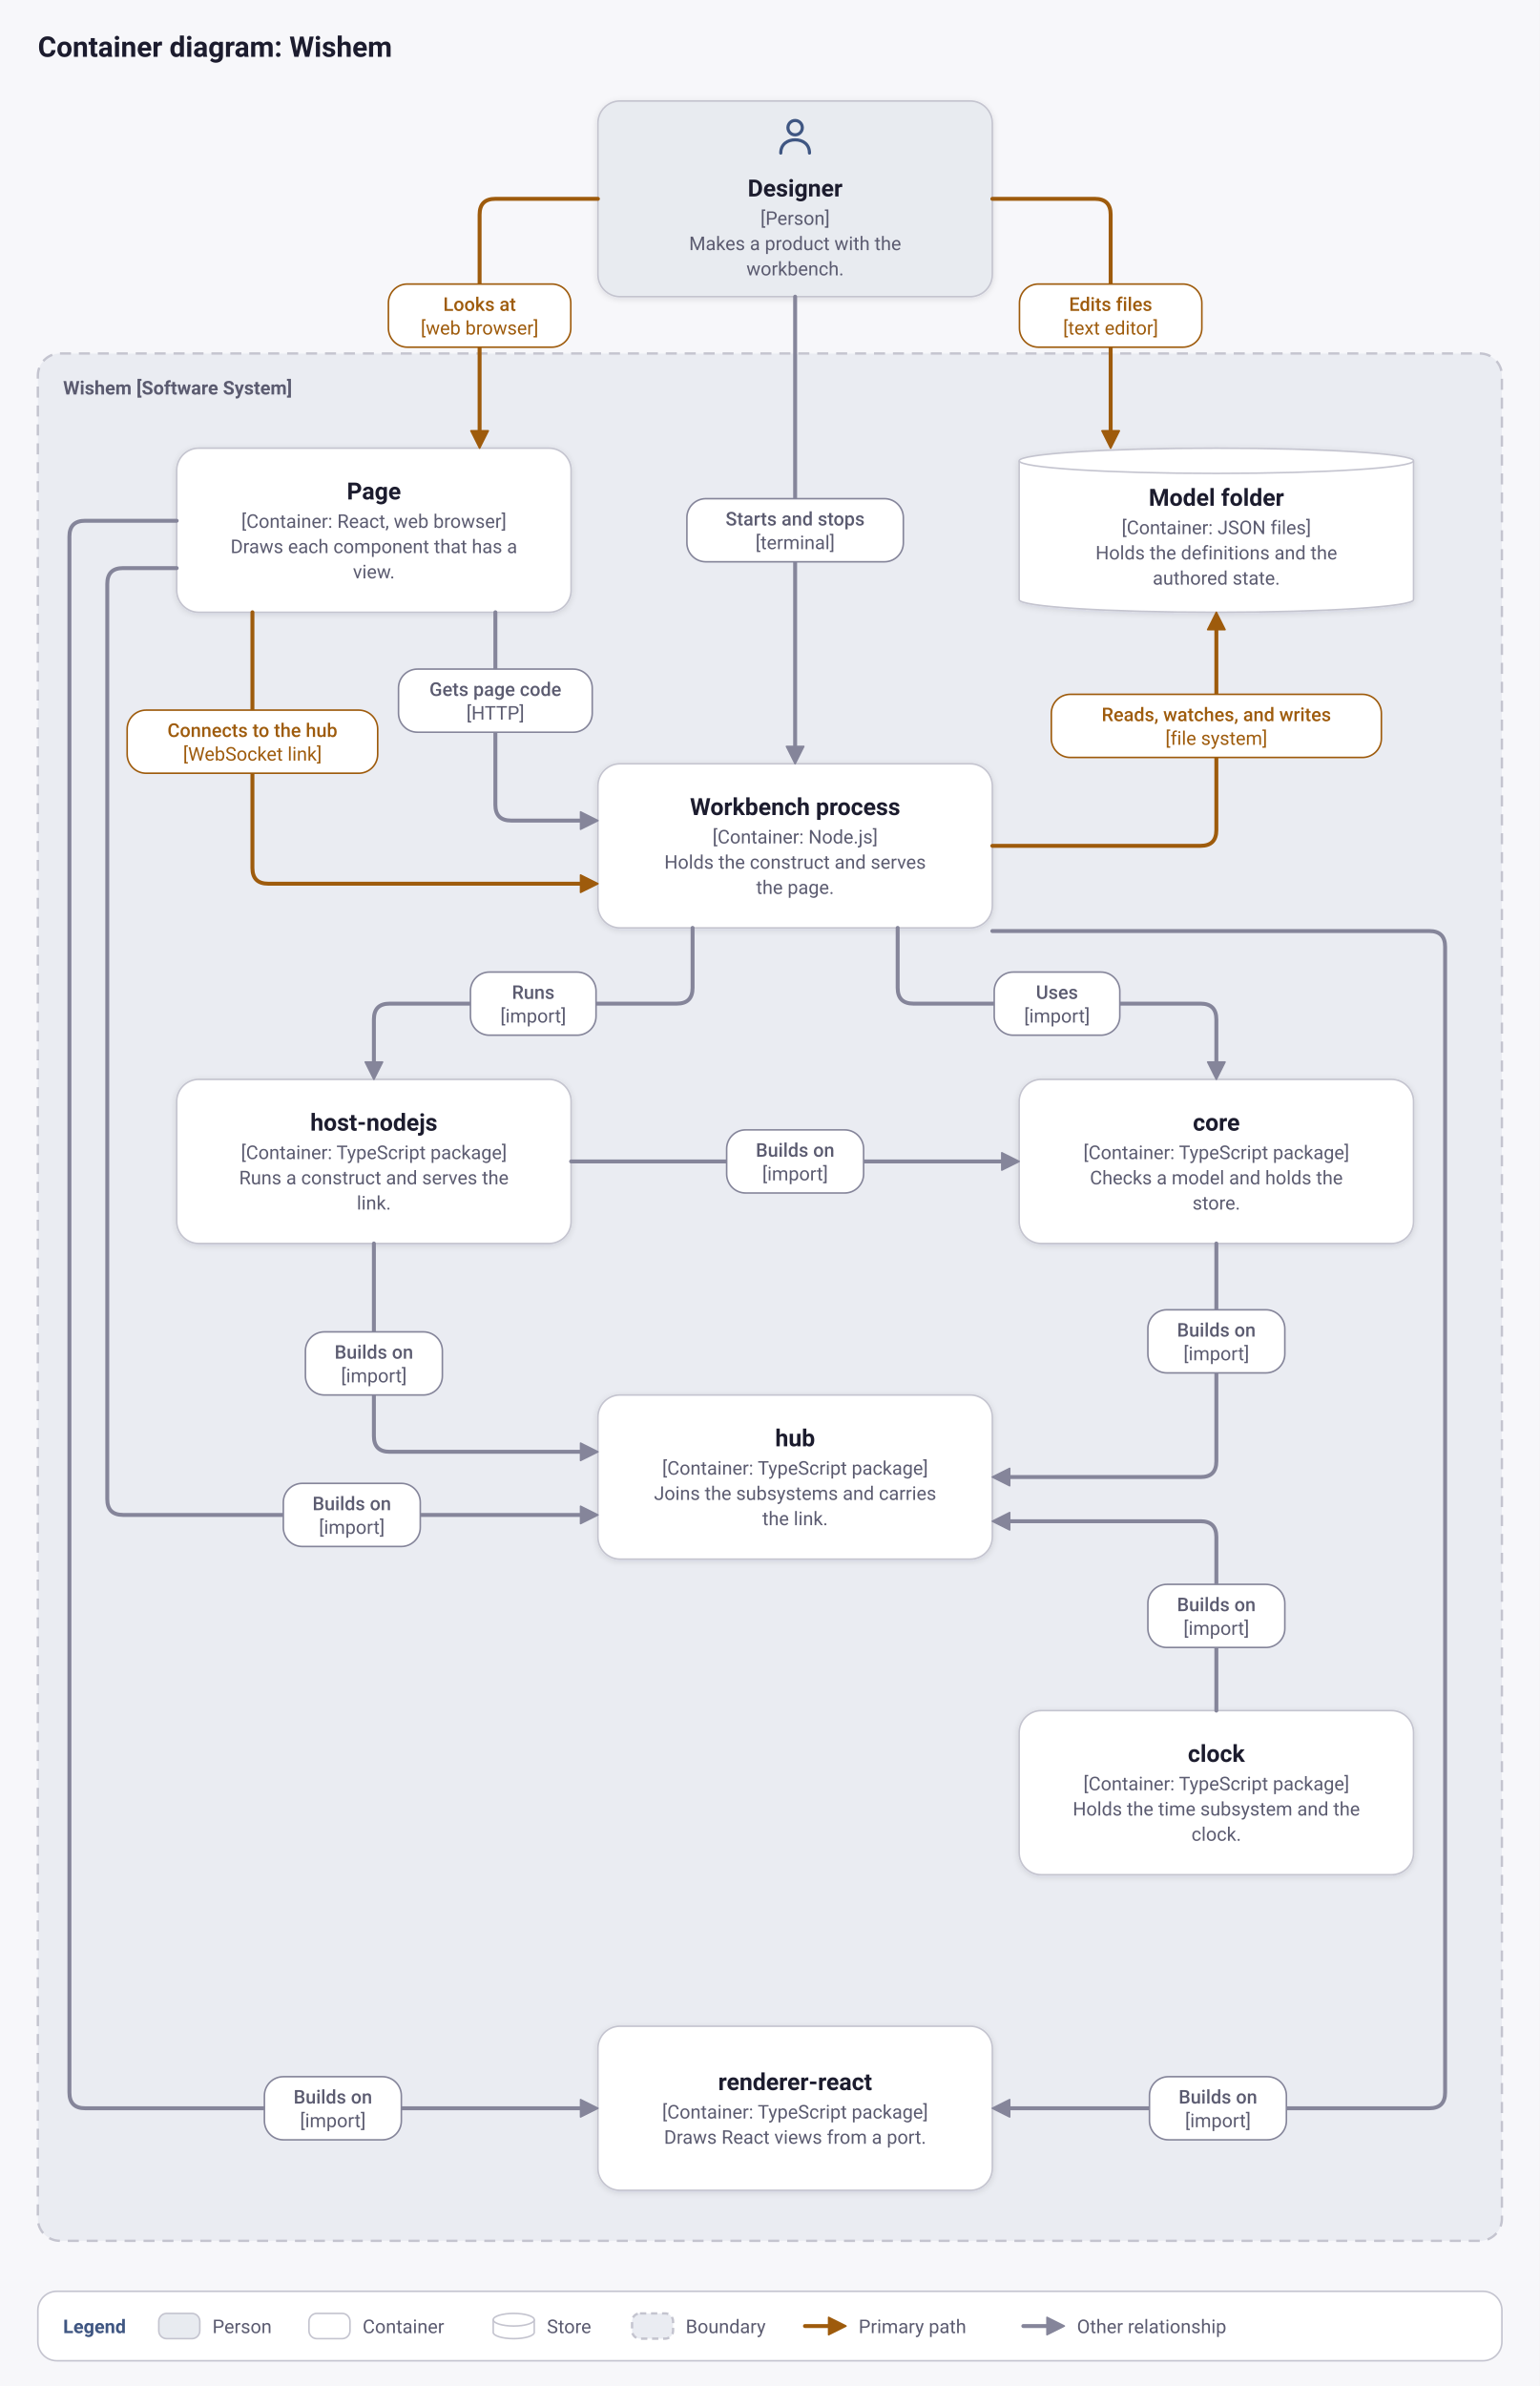
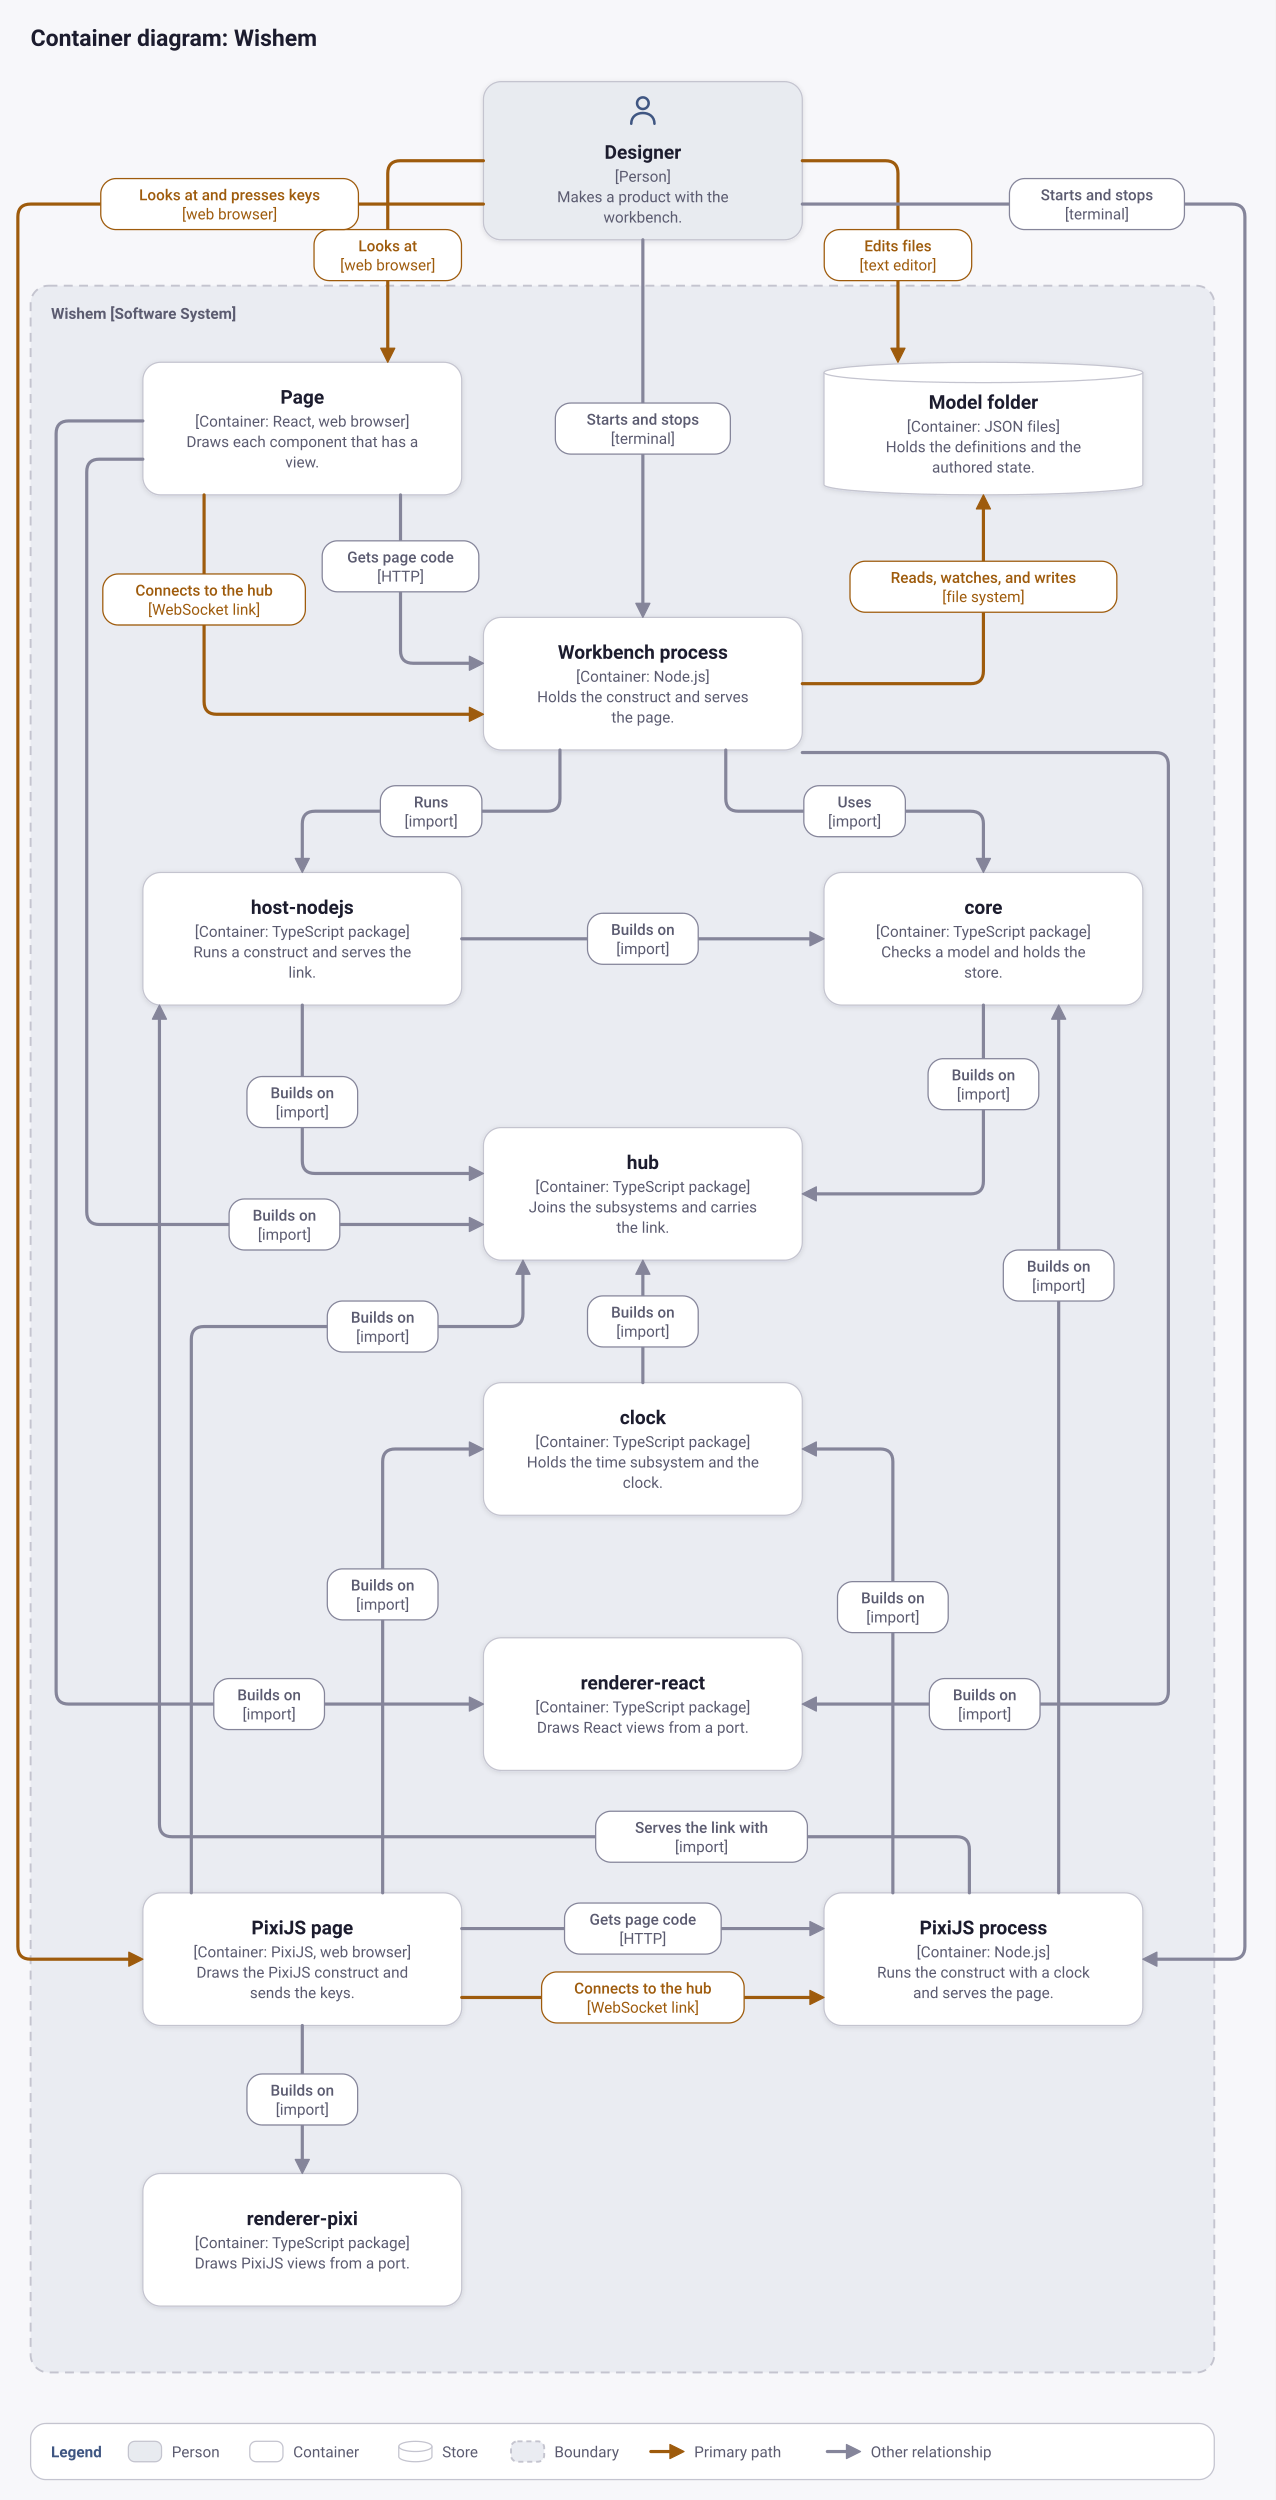
- <svg xmlns="http://www.w3.org/2000/svg" viewBox="0 0 976 1512" width="976" height="1512" role="img" aria-labelledby="title desc">
+ <svg xmlns="http://www.w3.org/2000/svg" viewBox="0 0 1000 1960" width="1000" height="1960" role="img" aria-labelledby="title desc">
  <defs>
    <filter id="shadow" x="-10%" y="-10%" width="120%" height="130%">
      <feDropShadow dx="0" dy="1" stdDeviation="2" flood-color="#17172a" flood-opacity="0.12" />
    </filter>
  </defs>
-   <rect width="976" height="1512" fill="#f7f7fa" />
+   <rect width="1000" height="1960" fill="#f7f7fa" />
  <text x="24" y="36" font-family="system-ui, -apple-system, 'Segoe UI', Roboto, 'Helvetica Neue', Arial, sans-serif" font-weight="600" font-size="18" fill="#1c1c2e" text-anchor="start">Container diagram: Wishem</text>
-   <rect x="24" y="224" width="928" height="1196" rx="14" fill="#eaecf2" stroke="#c4c4cf" stroke-width="1.5" stroke-dasharray="7 5" />
+   <rect x="24" y="224" width="928" height="1636" rx="14" fill="#eaecf2" stroke="#c4c4cf" stroke-width="1.5" stroke-dasharray="7 5" />
  <text x="40" y="250" font-family="system-ui, -apple-system, 'Segoe UI', Roboto, 'Helvetica Neue', Arial, sans-serif" font-weight="600" font-size="12" fill="#5b5b70" text-anchor="start">Wishem [Software System]</text>
  <rect x="379" y="64" width="250" height="124" rx="14" fill="#e8ebf0" stroke="#c4c4cf" filter="url(#shadow)" />
  <g transform="translate(490 72.5) scale(0.7)" fill="none" stroke="#3f5682" stroke-width="2.86" stroke-linecap="round" stroke-linejoin="round">
    <circle cx="20" cy="12" r="6.5" />
    <path d="M7 35c0-8 6-12 13-12s13 4 13 12" />
  </g>
  <text x="504" y="124.5" font-family="system-ui, -apple-system, 'Segoe UI', Roboto, 'Helvetica Neue', Arial, sans-serif" font-weight="600" font-size="15" fill="#1c1c2e" text-anchor="middle">Designer</text>
  <text x="504" y="142.5" font-family="system-ui, -apple-system, 'Segoe UI', Roboto, 'Helvetica Neue', Arial, sans-serif" font-weight="400" font-size="12" fill="#5b5b70" text-anchor="middle">[Person]</text>
  <text x="504" y="158.5" font-family="system-ui, -apple-system, 'Segoe UI', Roboto, 'Helvetica Neue', Arial, sans-serif" font-weight="400" font-size="12" fill="#5b5b70" text-anchor="middle">Makes a product with the</text>
  <text x="504" y="174.5" font-family="system-ui, -apple-system, 'Segoe UI', Roboto, 'Helvetica Neue', Arial, sans-serif" font-weight="400" font-size="12" fill="#5b5b70" text-anchor="middle">workbench.</text>
  <rect x="112" y="284" width="250" height="104" rx="14" fill="#ffffff" stroke="#c4c4cf" filter="url(#shadow)" />
  <text x="237" y="316.5" font-family="system-ui, -apple-system, 'Segoe UI', Roboto, 'Helvetica Neue', Arial, sans-serif" font-weight="600" font-size="15" fill="#1c1c2e" text-anchor="middle">Page</text>
  <text x="237" y="334.5" font-family="system-ui, -apple-system, 'Segoe UI', Roboto, 'Helvetica Neue', Arial, sans-serif" font-weight="400" font-size="12" fill="#5b5b70" text-anchor="middle">[Container: React, web browser]</text>
  <text x="237" y="350.5" font-family="system-ui, -apple-system, 'Segoe UI', Roboto, 'Helvetica Neue', Arial, sans-serif" font-weight="400" font-size="12" fill="#5b5b70" text-anchor="middle">Draws each component that has a</text>
  <text x="237" y="366.5" font-family="system-ui, -apple-system, 'Segoe UI', Roboto, 'Helvetica Neue', Arial, sans-serif" font-weight="400" font-size="12" fill="#5b5b70" text-anchor="middle">view.</text>
  <path d="M646 292 a125 8 0 0 1 250 0 v88 a125 8 0 0 1 -250 0 z" fill="#ffffff" stroke="#c4c4cf" filter="url(#shadow)" />
  <path d="M646 292 a125 8 0 0 0 250 0" fill="none" stroke="#c4c4cf" />
  <text x="771" y="320.5" font-family="system-ui, -apple-system, 'Segoe UI', Roboto, 'Helvetica Neue', Arial, sans-serif" font-weight="600" font-size="15" fill="#1c1c2e" text-anchor="middle">Model folder</text>
  <text x="771" y="338.5" font-family="system-ui, -apple-system, 'Segoe UI', Roboto, 'Helvetica Neue', Arial, sans-serif" font-weight="400" font-size="12" fill="#5b5b70" text-anchor="middle">[Container: JSON files]</text>
  <text x="771" y="354.5" font-family="system-ui, -apple-system, 'Segoe UI', Roboto, 'Helvetica Neue', Arial, sans-serif" font-weight="400" font-size="12" fill="#5b5b70" text-anchor="middle">Holds the definitions and the</text>
  <text x="771" y="370.5" font-family="system-ui, -apple-system, 'Segoe UI', Roboto, 'Helvetica Neue', Arial, sans-serif" font-weight="400" font-size="12" fill="#5b5b70" text-anchor="middle">authored state.</text>
  <rect x="379" y="484" width="250" height="104" rx="14" fill="#ffffff" stroke="#c4c4cf" filter="url(#shadow)" />
  <text x="504" y="516.5" font-family="system-ui, -apple-system, 'Segoe UI', Roboto, 'Helvetica Neue', Arial, sans-serif" font-weight="600" font-size="15" fill="#1c1c2e" text-anchor="middle">Workbench process</text>
  <text x="504" y="534.5" font-family="system-ui, -apple-system, 'Segoe UI', Roboto, 'Helvetica Neue', Arial, sans-serif" font-weight="400" font-size="12" fill="#5b5b70" text-anchor="middle">[Container: Node.js]</text>
  <text x="504" y="550.5" font-family="system-ui, -apple-system, 'Segoe UI', Roboto, 'Helvetica Neue', Arial, sans-serif" font-weight="400" font-size="12" fill="#5b5b70" text-anchor="middle">Holds the construct and serves</text>
  <text x="504" y="566.5" font-family="system-ui, -apple-system, 'Segoe UI', Roboto, 'Helvetica Neue', Arial, sans-serif" font-weight="400" font-size="12" fill="#5b5b70" text-anchor="middle">the page.</text>
  <rect x="112" y="684" width="250" height="104" rx="14" fill="#ffffff" stroke="#c4c4cf" filter="url(#shadow)" />
  <text x="237" y="716.5" font-family="system-ui, -apple-system, 'Segoe UI', Roboto, 'Helvetica Neue', Arial, sans-serif" font-weight="600" font-size="15" fill="#1c1c2e" text-anchor="middle">host-nodejs</text>
  <text x="237" y="734.5" font-family="system-ui, -apple-system, 'Segoe UI', Roboto, 'Helvetica Neue', Arial, sans-serif" font-weight="400" font-size="12" fill="#5b5b70" text-anchor="middle">[Container: TypeScript package]</text>
  <text x="237" y="750.5" font-family="system-ui, -apple-system, 'Segoe UI', Roboto, 'Helvetica Neue', Arial, sans-serif" font-weight="400" font-size="12" fill="#5b5b70" text-anchor="middle">Runs a construct and serves the</text>
  <text x="237" y="766.5" font-family="system-ui, -apple-system, 'Segoe UI', Roboto, 'Helvetica Neue', Arial, sans-serif" font-weight="400" font-size="12" fill="#5b5b70" text-anchor="middle">link.</text>
  <rect x="646" y="684" width="250" height="104" rx="14" fill="#ffffff" stroke="#c4c4cf" filter="url(#shadow)" />
  <text x="771" y="716.5" font-family="system-ui, -apple-system, 'Segoe UI', Roboto, 'Helvetica Neue', Arial, sans-serif" font-weight="600" font-size="15" fill="#1c1c2e" text-anchor="middle">core</text>
  <text x="771" y="734.5" font-family="system-ui, -apple-system, 'Segoe UI', Roboto, 'Helvetica Neue', Arial, sans-serif" font-weight="400" font-size="12" fill="#5b5b70" text-anchor="middle">[Container: TypeScript package]</text>
  <text x="771" y="750.5" font-family="system-ui, -apple-system, 'Segoe UI', Roboto, 'Helvetica Neue', Arial, sans-serif" font-weight="400" font-size="12" fill="#5b5b70" text-anchor="middle">Checks a model and holds the</text>
  <text x="771" y="766.5" font-family="system-ui, -apple-system, 'Segoe UI', Roboto, 'Helvetica Neue', Arial, sans-serif" font-weight="400" font-size="12" fill="#5b5b70" text-anchor="middle">store.</text>
  <rect x="379" y="884" width="250" height="104" rx="14" fill="#ffffff" stroke="#c4c4cf" filter="url(#shadow)" />
  <text x="504" y="916.5" font-family="system-ui, -apple-system, 'Segoe UI', Roboto, 'Helvetica Neue', Arial, sans-serif" font-weight="600" font-size="15" fill="#1c1c2e" text-anchor="middle">hub</text>
  <text x="504" y="934.5" font-family="system-ui, -apple-system, 'Segoe UI', Roboto, 'Helvetica Neue', Arial, sans-serif" font-weight="400" font-size="12" fill="#5b5b70" text-anchor="middle">[Container: TypeScript package]</text>
  <text x="504" y="950.5" font-family="system-ui, -apple-system, 'Segoe UI', Roboto, 'Helvetica Neue', Arial, sans-serif" font-weight="400" font-size="12" fill="#5b5b70" text-anchor="middle">Joins the subsystems and carries</text>
  <text x="504" y="966.5" font-family="system-ui, -apple-system, 'Segoe UI', Roboto, 'Helvetica Neue', Arial, sans-serif" font-weight="400" font-size="12" fill="#5b5b70" text-anchor="middle">the link.</text>
  <rect x="379" y="1284" width="250" height="104" rx="14" fill="#ffffff" stroke="#c4c4cf" filter="url(#shadow)" />
  <text x="504" y="1324.5" font-family="system-ui, -apple-system, 'Segoe UI', Roboto, 'Helvetica Neue', Arial, sans-serif" font-weight="600" font-size="15" fill="#1c1c2e" text-anchor="middle">renderer-react</text>
  <text x="504" y="1342.5" font-family="system-ui, -apple-system, 'Segoe UI', Roboto, 'Helvetica Neue', Arial, sans-serif" font-weight="400" font-size="12" fill="#5b5b70" text-anchor="middle">[Container: TypeScript package]</text>
  <text x="504" y="1358.5" font-family="system-ui, -apple-system, 'Segoe UI', Roboto, 'Helvetica Neue', Arial, sans-serif" font-weight="400" font-size="12" fill="#5b5b70" text-anchor="middle">Draws React views from a port.</text>
-   <rect x="646" y="1084" width="250" height="104" rx="14" fill="#ffffff" stroke="#c4c4cf" filter="url(#shadow)" />
-   <text x="771" y="1116.5" font-family="system-ui, -apple-system, 'Segoe UI', Roboto, 'Helvetica Neue', Arial, sans-serif" font-weight="600" font-size="15" fill="#1c1c2e" text-anchor="middle">clock</text>
-   <text x="771" y="1134.5" font-family="system-ui, -apple-system, 'Segoe UI', Roboto, 'Helvetica Neue', Arial, sans-serif" font-weight="400" font-size="12" fill="#5b5b70" text-anchor="middle">[Container: TypeScript package]</text>
-   <text x="771" y="1150.5" font-family="system-ui, -apple-system, 'Segoe UI', Roboto, 'Helvetica Neue', Arial, sans-serif" font-weight="400" font-size="12" fill="#5b5b70" text-anchor="middle">Holds the time subsystem and the</text>
-   <text x="771" y="1166.5" font-family="system-ui, -apple-system, 'Segoe UI', Roboto, 'Helvetica Neue', Arial, sans-serif" font-weight="400" font-size="12" fill="#5b5b70" text-anchor="middle">clock.</text>
+   <rect x="379" y="1084" width="250" height="104" rx="14" fill="#ffffff" stroke="#c4c4cf" filter="url(#shadow)" />
+   <text x="504" y="1116.5" font-family="system-ui, -apple-system, 'Segoe UI', Roboto, 'Helvetica Neue', Arial, sans-serif" font-weight="600" font-size="15" fill="#1c1c2e" text-anchor="middle">clock</text>
+   <text x="504" y="1134.5" font-family="system-ui, -apple-system, 'Segoe UI', Roboto, 'Helvetica Neue', Arial, sans-serif" font-weight="400" font-size="12" fill="#5b5b70" text-anchor="middle">[Container: TypeScript package]</text>
+   <text x="504" y="1150.5" font-family="system-ui, -apple-system, 'Segoe UI', Roboto, 'Helvetica Neue', Arial, sans-serif" font-weight="400" font-size="12" fill="#5b5b70" text-anchor="middle">Holds the time subsystem and the</text>
+   <text x="504" y="1166.5" font-family="system-ui, -apple-system, 'Segoe UI', Roboto, 'Helvetica Neue', Arial, sans-serif" font-weight="400" font-size="12" fill="#5b5b70" text-anchor="middle">clock.</text>
+   <rect x="112" y="1484" width="250" height="104" rx="14" fill="#ffffff" stroke="#c4c4cf" filter="url(#shadow)" />
+   <text x="237" y="1516.5" font-family="system-ui, -apple-system, 'Segoe UI', Roboto, 'Helvetica Neue', Arial, sans-serif" font-weight="600" font-size="15" fill="#1c1c2e" text-anchor="middle">PixiJS page</text>
+   <text x="237" y="1534.5" font-family="system-ui, -apple-system, 'Segoe UI', Roboto, 'Helvetica Neue', Arial, sans-serif" font-weight="400" font-size="12" fill="#5b5b70" text-anchor="middle">[Container: PixiJS, web browser]</text>
+   <text x="237" y="1550.5" font-family="system-ui, -apple-system, 'Segoe UI', Roboto, 'Helvetica Neue', Arial, sans-serif" font-weight="400" font-size="12" fill="#5b5b70" text-anchor="middle">Draws the PixiJS construct and</text>
+   <text x="237" y="1566.5" font-family="system-ui, -apple-system, 'Segoe UI', Roboto, 'Helvetica Neue', Arial, sans-serif" font-weight="400" font-size="12" fill="#5b5b70" text-anchor="middle">sends the keys.</text>
+   <rect x="646" y="1484" width="250" height="104" rx="14" fill="#ffffff" stroke="#c4c4cf" filter="url(#shadow)" />
+   <text x="771" y="1516.5" font-family="system-ui, -apple-system, 'Segoe UI', Roboto, 'Helvetica Neue', Arial, sans-serif" font-weight="600" font-size="15" fill="#1c1c2e" text-anchor="middle">PixiJS process</text>
+   <text x="771" y="1534.5" font-family="system-ui, -apple-system, 'Segoe UI', Roboto, 'Helvetica Neue', Arial, sans-serif" font-weight="400" font-size="12" fill="#5b5b70" text-anchor="middle">[Container: Node.js]</text>
+   <text x="771" y="1550.5" font-family="system-ui, -apple-system, 'Segoe UI', Roboto, 'Helvetica Neue', Arial, sans-serif" font-weight="400" font-size="12" fill="#5b5b70" text-anchor="middle">Runs the construct with a clock</text>
+   <text x="771" y="1566.5" font-family="system-ui, -apple-system, 'Segoe UI', Roboto, 'Helvetica Neue', Arial, sans-serif" font-weight="400" font-size="12" fill="#5b5b70" text-anchor="middle">and serves the page.</text>
+   <rect x="112" y="1704" width="250" height="104" rx="14" fill="#ffffff" stroke="#c4c4cf" filter="url(#shadow)" />
+   <text x="237" y="1744.5" font-family="system-ui, -apple-system, 'Segoe UI', Roboto, 'Helvetica Neue', Arial, sans-serif" font-weight="600" font-size="15" fill="#1c1c2e" text-anchor="middle">renderer-pixi</text>
+   <text x="237" y="1762.5" font-family="system-ui, -apple-system, 'Segoe UI', Roboto, 'Helvetica Neue', Arial, sans-serif" font-weight="400" font-size="12" fill="#5b5b70" text-anchor="middle">[Container: TypeScript package]</text>
+   <text x="237" y="1778.5" font-family="system-ui, -apple-system, 'Segoe UI', Roboto, 'Helvetica Neue', Arial, sans-serif" font-weight="400" font-size="12" fill="#5b5b70" text-anchor="middle">Draws PixiJS views from a port.</text>
  <path d="M379 126 L314 126 Q304 126 304 136 L304 274" fill="none" stroke="#9e5b0c" stroke-width="2.5" stroke-linecap="round" stroke-linejoin="round" />
  <polygon points="304,284 298.5,273 309.5,273" fill="#9e5b0c" stroke="#9e5b0c" stroke-width="1" stroke-linejoin="round" />
  <rect x="246.2" y="180" width="115.6" height="40" rx="12" fill="#ffffff" stroke="#9e5b0c" />
  <text x="304" y="197" font-family="system-ui, -apple-system, 'Segoe UI', Roboto, 'Helvetica Neue', Arial, sans-serif" font-weight="500" font-size="12" fill="#9e5b0c" text-anchor="middle">Looks at</text>
  <text x="304" y="212" font-family="system-ui, -apple-system, 'Segoe UI', Roboto, 'Helvetica Neue', Arial, sans-serif" font-weight="400" font-size="12" fill="#9e5b0c" text-anchor="middle">[web browser]</text>
  <path d="M629 126 L694 126 Q704 126 704 136 L704 274" fill="none" stroke="#9e5b0c" stroke-width="2.5" stroke-linecap="round" stroke-linejoin="round" />
  <polygon points="704,284 698.5,273 709.5,273" fill="#9e5b0c" stroke="#9e5b0c" stroke-width="1" stroke-linejoin="round" />
  <rect x="646.2" y="180" width="115.6" height="40" rx="12" fill="#ffffff" stroke="#9e5b0c" />
  <text x="704" y="197" font-family="system-ui, -apple-system, 'Segoe UI', Roboto, 'Helvetica Neue', Arial, sans-serif" font-weight="500" font-size="12" fill="#9e5b0c" text-anchor="middle">Edits files</text>
  <text x="704" y="212" font-family="system-ui, -apple-system, 'Segoe UI', Roboto, 'Helvetica Neue', Arial, sans-serif" font-weight="400" font-size="12" fill="#9e5b0c" text-anchor="middle">[text editor]</text>
  <path d="M629 536 L761 536 Q771 536 771 526 L771 398" fill="none" stroke="#9e5b0c" stroke-width="2.5" stroke-linecap="round" stroke-linejoin="round" />
  <polygon points="771,388 776.5,399 765.5,399" fill="#9e5b0c" stroke="#9e5b0c" stroke-width="1" stroke-linejoin="round" />
  <rect x="666.4" y="440" width="209.2" height="40" rx="12" fill="#ffffff" stroke="#9e5b0c" />
  <text x="771" y="457" font-family="system-ui, -apple-system, 'Segoe UI', Roboto, 'Helvetica Neue', Arial, sans-serif" font-weight="500" font-size="12" fill="#9e5b0c" text-anchor="middle">Reads, watches, and writes</text>
  <text x="771" y="472" font-family="system-ui, -apple-system, 'Segoe UI', Roboto, 'Helvetica Neue', Arial, sans-serif" font-weight="400" font-size="12" fill="#9e5b0c" text-anchor="middle">[file system]</text>
  <path d="M160 388 L160 550 Q160 560 170 560 L369 560" fill="none" stroke="#9e5b0c" stroke-width="2.5" stroke-linecap="round" stroke-linejoin="round" />
  <polygon points="379,560 368,565.5 368,554.5" fill="#9e5b0c" stroke="#9e5b0c" stroke-width="1" stroke-linejoin="round" />
  <rect x="80.6" y="450" width="158.8" height="40" rx="12" fill="#ffffff" stroke="#9e5b0c" />
  <text x="160" y="467" font-family="system-ui, -apple-system, 'Segoe UI', Roboto, 'Helvetica Neue', Arial, sans-serif" font-weight="500" font-size="12" fill="#9e5b0c" text-anchor="middle">Connects to the hub</text>
  <text x="160" y="482" font-family="system-ui, -apple-system, 'Segoe UI', Roboto, 'Helvetica Neue', Arial, sans-serif" font-weight="400" font-size="12" fill="#9e5b0c" text-anchor="middle">[WebSocket link]</text>
  <path d="M504 188 L504 474" fill="none" stroke="#85859a" stroke-width="2.5" stroke-linecap="round" stroke-linejoin="round" />
  <polygon points="504,484 498.5,473 509.5,473" fill="#85859a" stroke="#85859a" stroke-width="1" stroke-linejoin="round" />
  <rect x="435.4" y="316" width="137.2" height="40" rx="12" fill="#ffffff" stroke="#85859a" />
  <text x="504" y="333" font-family="system-ui, -apple-system, 'Segoe UI', Roboto, 'Helvetica Neue', Arial, sans-serif" font-weight="500" font-size="12" fill="#5b5b70" text-anchor="middle">Starts and stops</text>
  <text x="504" y="348" font-family="system-ui, -apple-system, 'Segoe UI', Roboto, 'Helvetica Neue', Arial, sans-serif" font-weight="400" font-size="12" fill="#5b5b70" text-anchor="middle">[terminal]</text>
  <path d="M314 388 L314 510 Q314 520 324 520 L369 520" fill="none" stroke="#85859a" stroke-width="2.5" stroke-linecap="round" stroke-linejoin="round" />
  <polygon points="379,520 368,525.5 368,514.5" fill="#85859a" stroke="#85859a" stroke-width="1" stroke-linejoin="round" />
  <rect x="252.6" y="424" width="122.8" height="40" rx="12" fill="#ffffff" stroke="#85859a" />
  <text x="314" y="441" font-family="system-ui, -apple-system, 'Segoe UI', Roboto, 'Helvetica Neue', Arial, sans-serif" font-weight="500" font-size="12" fill="#5b5b70" text-anchor="middle">Gets page code</text>
  <text x="314" y="456" font-family="system-ui, -apple-system, 'Segoe UI', Roboto, 'Helvetica Neue', Arial, sans-serif" font-weight="400" font-size="12" fill="#5b5b70" text-anchor="middle">[HTTP]</text>
  <path d="M439 588 L439 626 Q439 636 429 636 L247 636 Q237 636 237 646 L237 674" fill="none" stroke="#85859a" stroke-width="2.5" stroke-linecap="round" stroke-linejoin="round" />
  <polygon points="237,684 231.5,673 242.5,673" fill="#85859a" stroke="#85859a" stroke-width="1" stroke-linejoin="round" />
  <rect x="298.2" y="616" width="79.6" height="40" rx="12" fill="#ffffff" stroke="#85859a" />
  <text x="338" y="633" font-family="system-ui, -apple-system, 'Segoe UI', Roboto, 'Helvetica Neue', Arial, sans-serif" font-weight="500" font-size="12" fill="#5b5b70" text-anchor="middle">Runs</text>
  <text x="338" y="648" font-family="system-ui, -apple-system, 'Segoe UI', Roboto, 'Helvetica Neue', Arial, sans-serif" font-weight="400" font-size="12" fill="#5b5b70" text-anchor="middle">[import]</text>
  <path d="M569 588 L569 626 Q569 636 579 636 L761 636 Q771 636 771 646 L771 674" fill="none" stroke="#85859a" stroke-width="2.5" stroke-linecap="round" stroke-linejoin="round" />
  <polygon points="771,684 765.5,673 776.5,673" fill="#85859a" stroke="#85859a" stroke-width="1" stroke-linejoin="round" />
  <rect x="630.2" y="616" width="79.6" height="40" rx="12" fill="#ffffff" stroke="#85859a" />
  <text x="670" y="633" font-family="system-ui, -apple-system, 'Segoe UI', Roboto, 'Helvetica Neue', Arial, sans-serif" font-weight="500" font-size="12" fill="#5b5b70" text-anchor="middle">Uses</text>
  <text x="670" y="648" font-family="system-ui, -apple-system, 'Segoe UI', Roboto, 'Helvetica Neue', Arial, sans-serif" font-weight="400" font-size="12" fill="#5b5b70" text-anchor="middle">[import]</text>
  <path d="M362 736 L636 736" fill="none" stroke="#85859a" stroke-width="2.5" stroke-linecap="round" stroke-linejoin="round" />
  <polygon points="646,736 635,741.5 635,730.5" fill="#85859a" stroke="#85859a" stroke-width="1" stroke-linejoin="round" />
  <rect x="460.6" y="716" width="86.8" height="40" rx="12" fill="#ffffff" stroke="#85859a" />
  <text x="504" y="733" font-family="system-ui, -apple-system, 'Segoe UI', Roboto, 'Helvetica Neue', Arial, sans-serif" font-weight="500" font-size="12" fill="#5b5b70" text-anchor="middle">Builds on</text>
  <text x="504" y="748" font-family="system-ui, -apple-system, 'Segoe UI', Roboto, 'Helvetica Neue', Arial, sans-serif" font-weight="400" font-size="12" fill="#5b5b70" text-anchor="middle">[import]</text>
  <path d="M771 788 L771 926 Q771 936 761 936 L639 936" fill="none" stroke="#85859a" stroke-width="2.5" stroke-linecap="round" stroke-linejoin="round" />
  <polygon points="629,936 640,930.5 640,941.5" fill="#85859a" stroke="#85859a" stroke-width="1" stroke-linejoin="round" />
  <rect x="727.6" y="830" width="86.8" height="40" rx="12" fill="#ffffff" stroke="#85859a" />
  <text x="771" y="847" font-family="system-ui, -apple-system, 'Segoe UI', Roboto, 'Helvetica Neue', Arial, sans-serif" font-weight="500" font-size="12" fill="#5b5b70" text-anchor="middle">Builds on</text>
  <text x="771" y="862" font-family="system-ui, -apple-system, 'Segoe UI', Roboto, 'Helvetica Neue', Arial, sans-serif" font-weight="400" font-size="12" fill="#5b5b70" text-anchor="middle">[import]</text>
  <path d="M237 788 L237 910 Q237 920 247 920 L369 920" fill="none" stroke="#85859a" stroke-width="2.5" stroke-linecap="round" stroke-linejoin="round" />
  <polygon points="379,920 368,925.5 368,914.5" fill="#85859a" stroke="#85859a" stroke-width="1" stroke-linejoin="round" />
  <rect x="193.6" y="844" width="86.8" height="40" rx="12" fill="#ffffff" stroke="#85859a" />
  <text x="237" y="861" font-family="system-ui, -apple-system, 'Segoe UI', Roboto, 'Helvetica Neue', Arial, sans-serif" font-weight="500" font-size="12" fill="#5b5b70" text-anchor="middle">Builds on</text>
  <text x="237" y="876" font-family="system-ui, -apple-system, 'Segoe UI', Roboto, 'Helvetica Neue', Arial, sans-serif" font-weight="400" font-size="12" fill="#5b5b70" text-anchor="middle">[import]</text>
  <path d="M112 360 L78 360 Q68 360 68 370 L68 950 Q68 960 78 960 L369 960" fill="none" stroke="#85859a" stroke-width="2.5" stroke-linecap="round" stroke-linejoin="round" />
  <polygon points="379,960 368,965.5 368,954.5" fill="#85859a" stroke="#85859a" stroke-width="1" stroke-linejoin="round" />
  <rect x="179.6" y="940" width="86.8" height="40" rx="12" fill="#ffffff" stroke="#85859a" />
  <text x="223" y="957" font-family="system-ui, -apple-system, 'Segoe UI', Roboto, 'Helvetica Neue', Arial, sans-serif" font-weight="500" font-size="12" fill="#5b5b70" text-anchor="middle">Builds on</text>
  <text x="223" y="972" font-family="system-ui, -apple-system, 'Segoe UI', Roboto, 'Helvetica Neue', Arial, sans-serif" font-weight="400" font-size="12" fill="#5b5b70" text-anchor="middle">[import]</text>
  <path d="M112 330 L54 330 Q44 330 44 340 L44 1326 Q44 1336 54 1336 L369 1336" fill="none" stroke="#85859a" stroke-width="2.5" stroke-linecap="round" stroke-linejoin="round" />
  <polygon points="379,1336 368,1341.5 368,1330.5" fill="#85859a" stroke="#85859a" stroke-width="1" stroke-linejoin="round" />
  <rect x="167.6" y="1316" width="86.8" height="40" rx="12" fill="#ffffff" stroke="#85859a" />
  <text x="211" y="1333" font-family="system-ui, -apple-system, 'Segoe UI', Roboto, 'Helvetica Neue', Arial, sans-serif" font-weight="500" font-size="12" fill="#5b5b70" text-anchor="middle">Builds on</text>
  <text x="211" y="1348" font-family="system-ui, -apple-system, 'Segoe UI', Roboto, 'Helvetica Neue', Arial, sans-serif" font-weight="400" font-size="12" fill="#5b5b70" text-anchor="middle">[import]</text>
  <path d="M629 590 L906 590 Q916 590 916 600 L916 1326 Q916 1336 906 1336 L639 1336" fill="none" stroke="#85859a" stroke-width="2.5" stroke-linecap="round" stroke-linejoin="round" />
  <polygon points="629,1336 640,1330.5 640,1341.5" fill="#85859a" stroke="#85859a" stroke-width="1" stroke-linejoin="round" />
  <rect x="728.6" y="1316" width="86.8" height="40" rx="12" fill="#ffffff" stroke="#85859a" />
  <text x="772" y="1333" font-family="system-ui, -apple-system, 'Segoe UI', Roboto, 'Helvetica Neue', Arial, sans-serif" font-weight="500" font-size="12" fill="#5b5b70" text-anchor="middle">Builds on</text>
  <text x="772" y="1348" font-family="system-ui, -apple-system, 'Segoe UI', Roboto, 'Helvetica Neue', Arial, sans-serif" font-weight="400" font-size="12" fill="#5b5b70" text-anchor="middle">[import]</text>
-   <path d="M771 1084 L771 974 Q771 964 761 964 L639 964" fill="none" stroke="#85859a" stroke-width="2.5" stroke-linecap="round" stroke-linejoin="round" />
-   <polygon points="629,964 640,958.5 640,969.5" fill="#85859a" stroke="#85859a" stroke-width="1" stroke-linejoin="round" />
-   <rect x="727.6" y="1004" width="86.8" height="40" rx="12" fill="#ffffff" stroke="#85859a" />
-   <text x="771" y="1021" font-family="system-ui, -apple-system, 'Segoe UI', Roboto, 'Helvetica Neue', Arial, sans-serif" font-weight="500" font-size="12" fill="#5b5b70" text-anchor="middle">Builds on</text>
-   <text x="771" y="1036" font-family="system-ui, -apple-system, 'Segoe UI', Roboto, 'Helvetica Neue', Arial, sans-serif" font-weight="400" font-size="12" fill="#5b5b70" text-anchor="middle">[import]</text>
-   <rect x="24" y="1452" width="928" height="44" rx="12" fill="#ffffff" stroke="#c4c4cf" />
-   <text x="40" y="1478.5" font-family="system-ui, -apple-system, 'Segoe UI', Roboto, 'Helvetica Neue', Arial, sans-serif" font-weight="600" font-size="12" fill="#3f5682" text-anchor="start">Legend</text>
-   <rect x="100.64" y="1466" width="26" height="16" rx="5" fill="#e8ebf0" stroke="#c4c4cf" />
-   <text x="134.64" y="1478.5" font-family="system-ui, -apple-system, 'Segoe UI', Roboto, 'Helvetica Neue', Arial, sans-serif" font-weight="400" font-size="12" fill="#5b5b70" text-anchor="start">Person</text>
-   <rect x="195.84" y="1466" width="26" height="16" rx="5" fill="#ffffff" stroke="#c4c4cf" />
-   <text x="229.84" y="1478.5" font-family="system-ui, -apple-system, 'Segoe UI', Roboto, 'Helvetica Neue', Arial, sans-serif" font-weight="400" font-size="12" fill="#5b5b70" text-anchor="start">Container</text>
-   <path d="M312.64 1470 a13 4 0 0 1 26 0 v8 a13 4 0 0 1 -26 0 z" fill="#ffffff" stroke="#c4c4cf" />
-   <path d="M312.64 1470 a13 4 0 0 0 26 0" fill="none" stroke="#c4c4cf" />
-   <text x="346.64" y="1478.5" font-family="system-ui, -apple-system, 'Segoe UI', Roboto, 'Helvetica Neue', Arial, sans-serif" font-weight="400" font-size="12" fill="#5b5b70" text-anchor="start">Store</text>
-   <rect x="400.64" y="1466" width="26" height="16" rx="5" fill="#eaecf2" stroke="#c4c4cf" stroke-width="1.5" stroke-dasharray="4 3" />
-   <text x="434.64" y="1478.5" font-family="system-ui, -apple-system, 'Segoe UI', Roboto, 'Helvetica Neue', Arial, sans-serif" font-weight="400" font-size="12" fill="#5b5b70" text-anchor="start">Boundary</text>
-   <path d="M510.24 1474 L526.24 1474" stroke="#9e5b0c" stroke-width="2.5" stroke-linecap="round" />
-   <polygon points="536.24,1474 525.24,1479.5 525.24,1468.5" fill="#9e5b0c" stroke="#9e5b0c" stroke-width="1" stroke-linejoin="round" />
-   <text x="544.24" y="1478.5" font-family="system-ui, -apple-system, 'Segoe UI', Roboto, 'Helvetica Neue', Arial, sans-serif" font-weight="400" font-size="12" fill="#5b5b70" text-anchor="start">Primary path</text>
-   <path d="M648.64 1474 L664.64 1474" stroke="#85859a" stroke-width="2.5" stroke-linecap="round" />
-   <polygon points="674.64,1474 663.64,1479.5 663.64,1468.5" fill="#85859a" stroke="#85859a" stroke-width="1" stroke-linejoin="round" />
-   <text x="682.64" y="1478.5" font-family="system-ui, -apple-system, 'Segoe UI', Roboto, 'Helvetica Neue', Arial, sans-serif" font-weight="400" font-size="12" fill="#5b5b70" text-anchor="start">Other relationship</text>
+   <path d="M504 1084 L504 998" fill="none" stroke="#85859a" stroke-width="2.5" stroke-linecap="round" stroke-linejoin="round" />
+   <polygon points="504,988 509.5,999 498.5,999" fill="#85859a" stroke="#85859a" stroke-width="1" stroke-linejoin="round" />
+   <rect x="460.6" y="1016" width="86.8" height="40" rx="12" fill="#ffffff" stroke="#85859a" />
+   <text x="504" y="1033" font-family="system-ui, -apple-system, 'Segoe UI', Roboto, 'Helvetica Neue', Arial, sans-serif" font-weight="500" font-size="12" fill="#5b5b70" text-anchor="middle">Builds on</text>
+   <text x="504" y="1048" font-family="system-ui, -apple-system, 'Segoe UI', Roboto, 'Helvetica Neue', Arial, sans-serif" font-weight="400" font-size="12" fill="#5b5b70" text-anchor="middle">[import]</text>
+   <path d="M379 160 L24 160 Q14 160 14 170 L14 1526 Q14 1536 24 1536 L102 1536" fill="none" stroke="#9e5b0c" stroke-width="2.5" stroke-linecap="round" stroke-linejoin="round" />
+   <polygon points="112,1536 101,1541.5 101,1530.5" fill="#9e5b0c" stroke="#9e5b0c" stroke-width="1" stroke-linejoin="round" />
+   <rect x="79" y="140" width="202" height="40" rx="12" fill="#ffffff" stroke="#9e5b0c" />
+   <text x="180" y="157" font-family="system-ui, -apple-system, 'Segoe UI', Roboto, 'Helvetica Neue', Arial, sans-serif" font-weight="500" font-size="12" fill="#9e5b0c" text-anchor="middle">Looks at and presses keys</text>
+   <text x="180" y="172" font-family="system-ui, -apple-system, 'Segoe UI', Roboto, 'Helvetica Neue', Arial, sans-serif" font-weight="400" font-size="12" fill="#9e5b0c" text-anchor="middle">[web browser]</text>
+   <path d="M629 160 L966 160 Q976 160 976 170 L976 1526 Q976 1536 966 1536 L906 1536" fill="none" stroke="#85859a" stroke-width="2.5" stroke-linecap="round" stroke-linejoin="round" />
+   <polygon points="896,1536 907,1530.5 907,1541.5" fill="#85859a" stroke="#85859a" stroke-width="1" stroke-linejoin="round" />
+   <rect x="791.4" y="140" width="137.2" height="40" rx="12" fill="#ffffff" stroke="#85859a" />
+   <text x="860" y="157" font-family="system-ui, -apple-system, 'Segoe UI', Roboto, 'Helvetica Neue', Arial, sans-serif" font-weight="500" font-size="12" fill="#5b5b70" text-anchor="middle">Starts and stops</text>
+   <text x="860" y="172" font-family="system-ui, -apple-system, 'Segoe UI', Roboto, 'Helvetica Neue', Arial, sans-serif" font-weight="400" font-size="12" fill="#5b5b70" text-anchor="middle">[terminal]</text>
+   <path d="M362 1512 L636 1512" fill="none" stroke="#85859a" stroke-width="2.5" stroke-linecap="round" stroke-linejoin="round" />
+   <polygon points="646,1512 635,1517.5 635,1506.5" fill="#85859a" stroke="#85859a" stroke-width="1" stroke-linejoin="round" />
+   <rect x="442.6" y="1492" width="122.8" height="40" rx="12" fill="#ffffff" stroke="#85859a" />
+   <text x="504" y="1509" font-family="system-ui, -apple-system, 'Segoe UI', Roboto, 'Helvetica Neue', Arial, sans-serif" font-weight="500" font-size="12" fill="#5b5b70" text-anchor="middle">Gets page code</text>
+   <text x="504" y="1524" font-family="system-ui, -apple-system, 'Segoe UI', Roboto, 'Helvetica Neue', Arial, sans-serif" font-weight="400" font-size="12" fill="#5b5b70" text-anchor="middle">[HTTP]</text>
+   <path d="M362 1566 L636 1566" fill="none" stroke="#9e5b0c" stroke-width="2.5" stroke-linecap="round" stroke-linejoin="round" />
+   <polygon points="646,1566 635,1571.5 635,1560.5" fill="#9e5b0c" stroke="#9e5b0c" stroke-width="1" stroke-linejoin="round" />
+   <rect x="424.6" y="1546" width="158.8" height="40" rx="12" fill="#ffffff" stroke="#9e5b0c" />
+   <text x="504" y="1563" font-family="system-ui, -apple-system, 'Segoe UI', Roboto, 'Helvetica Neue', Arial, sans-serif" font-weight="500" font-size="12" fill="#9e5b0c" text-anchor="middle">Connects to the hub</text>
+   <text x="504" y="1578" font-family="system-ui, -apple-system, 'Segoe UI', Roboto, 'Helvetica Neue', Arial, sans-serif" font-weight="400" font-size="12" fill="#9e5b0c" text-anchor="middle">[WebSocket link]</text>
+   <path d="M237 1588 L237 1694" fill="none" stroke="#85859a" stroke-width="2.5" stroke-linecap="round" stroke-linejoin="round" />
+   <polygon points="237,1704 231.5,1693 242.5,1693" fill="#85859a" stroke="#85859a" stroke-width="1" stroke-linejoin="round" />
+   <rect x="193.6" y="1626" width="86.8" height="40" rx="12" fill="#ffffff" stroke="#85859a" />
+   <text x="237" y="1643" font-family="system-ui, -apple-system, 'Segoe UI', Roboto, 'Helvetica Neue', Arial, sans-serif" font-weight="500" font-size="12" fill="#5b5b70" text-anchor="middle">Builds on</text>
+   <text x="237" y="1658" font-family="system-ui, -apple-system, 'Segoe UI', Roboto, 'Helvetica Neue', Arial, sans-serif" font-weight="400" font-size="12" fill="#5b5b70" text-anchor="middle">[import]</text>
+   <path d="M150 1484 L150 1050 Q150 1040 160 1040 L400 1040 Q410 1040 410 1030 L410 998" fill="none" stroke="#85859a" stroke-width="2.5" stroke-linecap="round" stroke-linejoin="round" />
+   <polygon points="410,988 415.5,999 404.5,999" fill="#85859a" stroke="#85859a" stroke-width="1" stroke-linejoin="round" />
+   <rect x="256.6" y="1020" width="86.8" height="40" rx="12" fill="#ffffff" stroke="#85859a" />
+   <text x="300" y="1037" font-family="system-ui, -apple-system, 'Segoe UI', Roboto, 'Helvetica Neue', Arial, sans-serif" font-weight="500" font-size="12" fill="#5b5b70" text-anchor="middle">Builds on</text>
+   <text x="300" y="1052" font-family="system-ui, -apple-system, 'Segoe UI', Roboto, 'Helvetica Neue', Arial, sans-serif" font-weight="400" font-size="12" fill="#5b5b70" text-anchor="middle">[import]</text>
+   <path d="M300 1484 L300 1146 Q300 1136 310 1136 L369 1136" fill="none" stroke="#85859a" stroke-width="2.5" stroke-linecap="round" stroke-linejoin="round" />
+   <polygon points="379,1136 368,1141.5 368,1130.5" fill="#85859a" stroke="#85859a" stroke-width="1" stroke-linejoin="round" />
+   <rect x="256.6" y="1230" width="86.8" height="40" rx="12" fill="#ffffff" stroke="#85859a" />
+   <text x="300" y="1247" font-family="system-ui, -apple-system, 'Segoe UI', Roboto, 'Helvetica Neue', Arial, sans-serif" font-weight="500" font-size="12" fill="#5b5b70" text-anchor="middle">Builds on</text>
+   <text x="300" y="1262" font-family="system-ui, -apple-system, 'Segoe UI', Roboto, 'Helvetica Neue', Arial, sans-serif" font-weight="400" font-size="12" fill="#5b5b70" text-anchor="middle">[import]</text>
+   <path d="M700 1484 L700 1146 Q700 1136 690 1136 L639 1136" fill="none" stroke="#85859a" stroke-width="2.5" stroke-linecap="round" stroke-linejoin="round" />
+   <polygon points="629,1136 640,1130.5 640,1141.5" fill="#85859a" stroke="#85859a" stroke-width="1" stroke-linejoin="round" />
+   <rect x="656.6" y="1240" width="86.8" height="40" rx="12" fill="#ffffff" stroke="#85859a" />
+   <text x="700" y="1257" font-family="system-ui, -apple-system, 'Segoe UI', Roboto, 'Helvetica Neue', Arial, sans-serif" font-weight="500" font-size="12" fill="#5b5b70" text-anchor="middle">Builds on</text>
+   <text x="700" y="1272" font-family="system-ui, -apple-system, 'Segoe UI', Roboto, 'Helvetica Neue', Arial, sans-serif" font-weight="400" font-size="12" fill="#5b5b70" text-anchor="middle">[import]</text>
+   <path d="M830 1484 L830 798" fill="none" stroke="#85859a" stroke-width="2.5" stroke-linecap="round" stroke-linejoin="round" />
+   <polygon points="830,788 835.5,799 824.5,799" fill="#85859a" stroke="#85859a" stroke-width="1" stroke-linejoin="round" />
+   <rect x="786.6" y="980" width="86.8" height="40" rx="12" fill="#ffffff" stroke="#85859a" />
+   <text x="830" y="997" font-family="system-ui, -apple-system, 'Segoe UI', Roboto, 'Helvetica Neue', Arial, sans-serif" font-weight="500" font-size="12" fill="#5b5b70" text-anchor="middle">Builds on</text>
+   <text x="830" y="1012" font-family="system-ui, -apple-system, 'Segoe UI', Roboto, 'Helvetica Neue', Arial, sans-serif" font-weight="400" font-size="12" fill="#5b5b70" text-anchor="middle">[import]</text>
+   <path d="M760 1484 L760 1450 Q760 1440 750 1440 L135 1440 Q125 1440 125 1430 L125 798" fill="none" stroke="#85859a" stroke-width="2.5" stroke-linecap="round" stroke-linejoin="round" />
+   <polygon points="125,788 130.5,799 119.5,799" fill="#85859a" stroke="#85859a" stroke-width="1" stroke-linejoin="round" />
+   <rect x="467" y="1420" width="166" height="40" rx="12" fill="#ffffff" stroke="#85859a" />
+   <text x="550" y="1437" font-family="system-ui, -apple-system, 'Segoe UI', Roboto, 'Helvetica Neue', Arial, sans-serif" font-weight="500" font-size="12" fill="#5b5b70" text-anchor="middle">Serves the link with</text>
+   <text x="550" y="1452" font-family="system-ui, -apple-system, 'Segoe UI', Roboto, 'Helvetica Neue', Arial, sans-serif" font-weight="400" font-size="12" fill="#5b5b70" text-anchor="middle">[import]</text>
+   <rect x="24" y="1900" width="928" height="44" rx="12" fill="#ffffff" stroke="#c4c4cf" />
+   <text x="40" y="1926.5" font-family="system-ui, -apple-system, 'Segoe UI', Roboto, 'Helvetica Neue', Arial, sans-serif" font-weight="600" font-size="12" fill="#3f5682" text-anchor="start">Legend</text>
+   <rect x="100.64" y="1914" width="26" height="16" rx="5" fill="#e8ebf0" stroke="#c4c4cf" />
+   <text x="134.64" y="1926.5" font-family="system-ui, -apple-system, 'Segoe UI', Roboto, 'Helvetica Neue', Arial, sans-serif" font-weight="400" font-size="12" fill="#5b5b70" text-anchor="start">Person</text>
+   <rect x="195.84" y="1914" width="26" height="16" rx="5" fill="#ffffff" stroke="#c4c4cf" />
+   <text x="229.84" y="1926.5" font-family="system-ui, -apple-system, 'Segoe UI', Roboto, 'Helvetica Neue', Arial, sans-serif" font-weight="400" font-size="12" fill="#5b5b70" text-anchor="start">Container</text>
+   <path d="M312.64 1918 a13 4 0 0 1 26 0 v8 a13 4 0 0 1 -26 0 z" fill="#ffffff" stroke="#c4c4cf" />
+   <path d="M312.64 1918 a13 4 0 0 0 26 0" fill="none" stroke="#c4c4cf" />
+   <text x="346.64" y="1926.5" font-family="system-ui, -apple-system, 'Segoe UI', Roboto, 'Helvetica Neue', Arial, sans-serif" font-weight="400" font-size="12" fill="#5b5b70" text-anchor="start">Store</text>
+   <rect x="400.64" y="1914" width="26" height="16" rx="5" fill="#eaecf2" stroke="#c4c4cf" stroke-width="1.5" stroke-dasharray="4 3" />
+   <text x="434.64" y="1926.5" font-family="system-ui, -apple-system, 'Segoe UI', Roboto, 'Helvetica Neue', Arial, sans-serif" font-weight="400" font-size="12" fill="#5b5b70" text-anchor="start">Boundary</text>
+   <path d="M510.24 1922 L526.24 1922" stroke="#9e5b0c" stroke-width="2.5" stroke-linecap="round" />
+   <polygon points="536.24,1922 525.24,1927.5 525.24,1916.5" fill="#9e5b0c" stroke="#9e5b0c" stroke-width="1" stroke-linejoin="round" />
+   <text x="544.24" y="1926.5" font-family="system-ui, -apple-system, 'Segoe UI', Roboto, 'Helvetica Neue', Arial, sans-serif" font-weight="400" font-size="12" fill="#5b5b70" text-anchor="start">Primary path</text>
+   <path d="M648.64 1922 L664.64 1922" stroke="#85859a" stroke-width="2.5" stroke-linecap="round" />
+   <polygon points="674.64,1922 663.64,1927.5 663.64,1916.5" fill="#85859a" stroke="#85859a" stroke-width="1" stroke-linejoin="round" />
+   <text x="682.64" y="1926.5" font-family="system-ui, -apple-system, 'Segoe UI', Roboto, 'Helvetica Neue', Arial, sans-serif" font-weight="400" font-size="12" fill="#5b5b70" text-anchor="start">Other relationship</text>
</svg>
